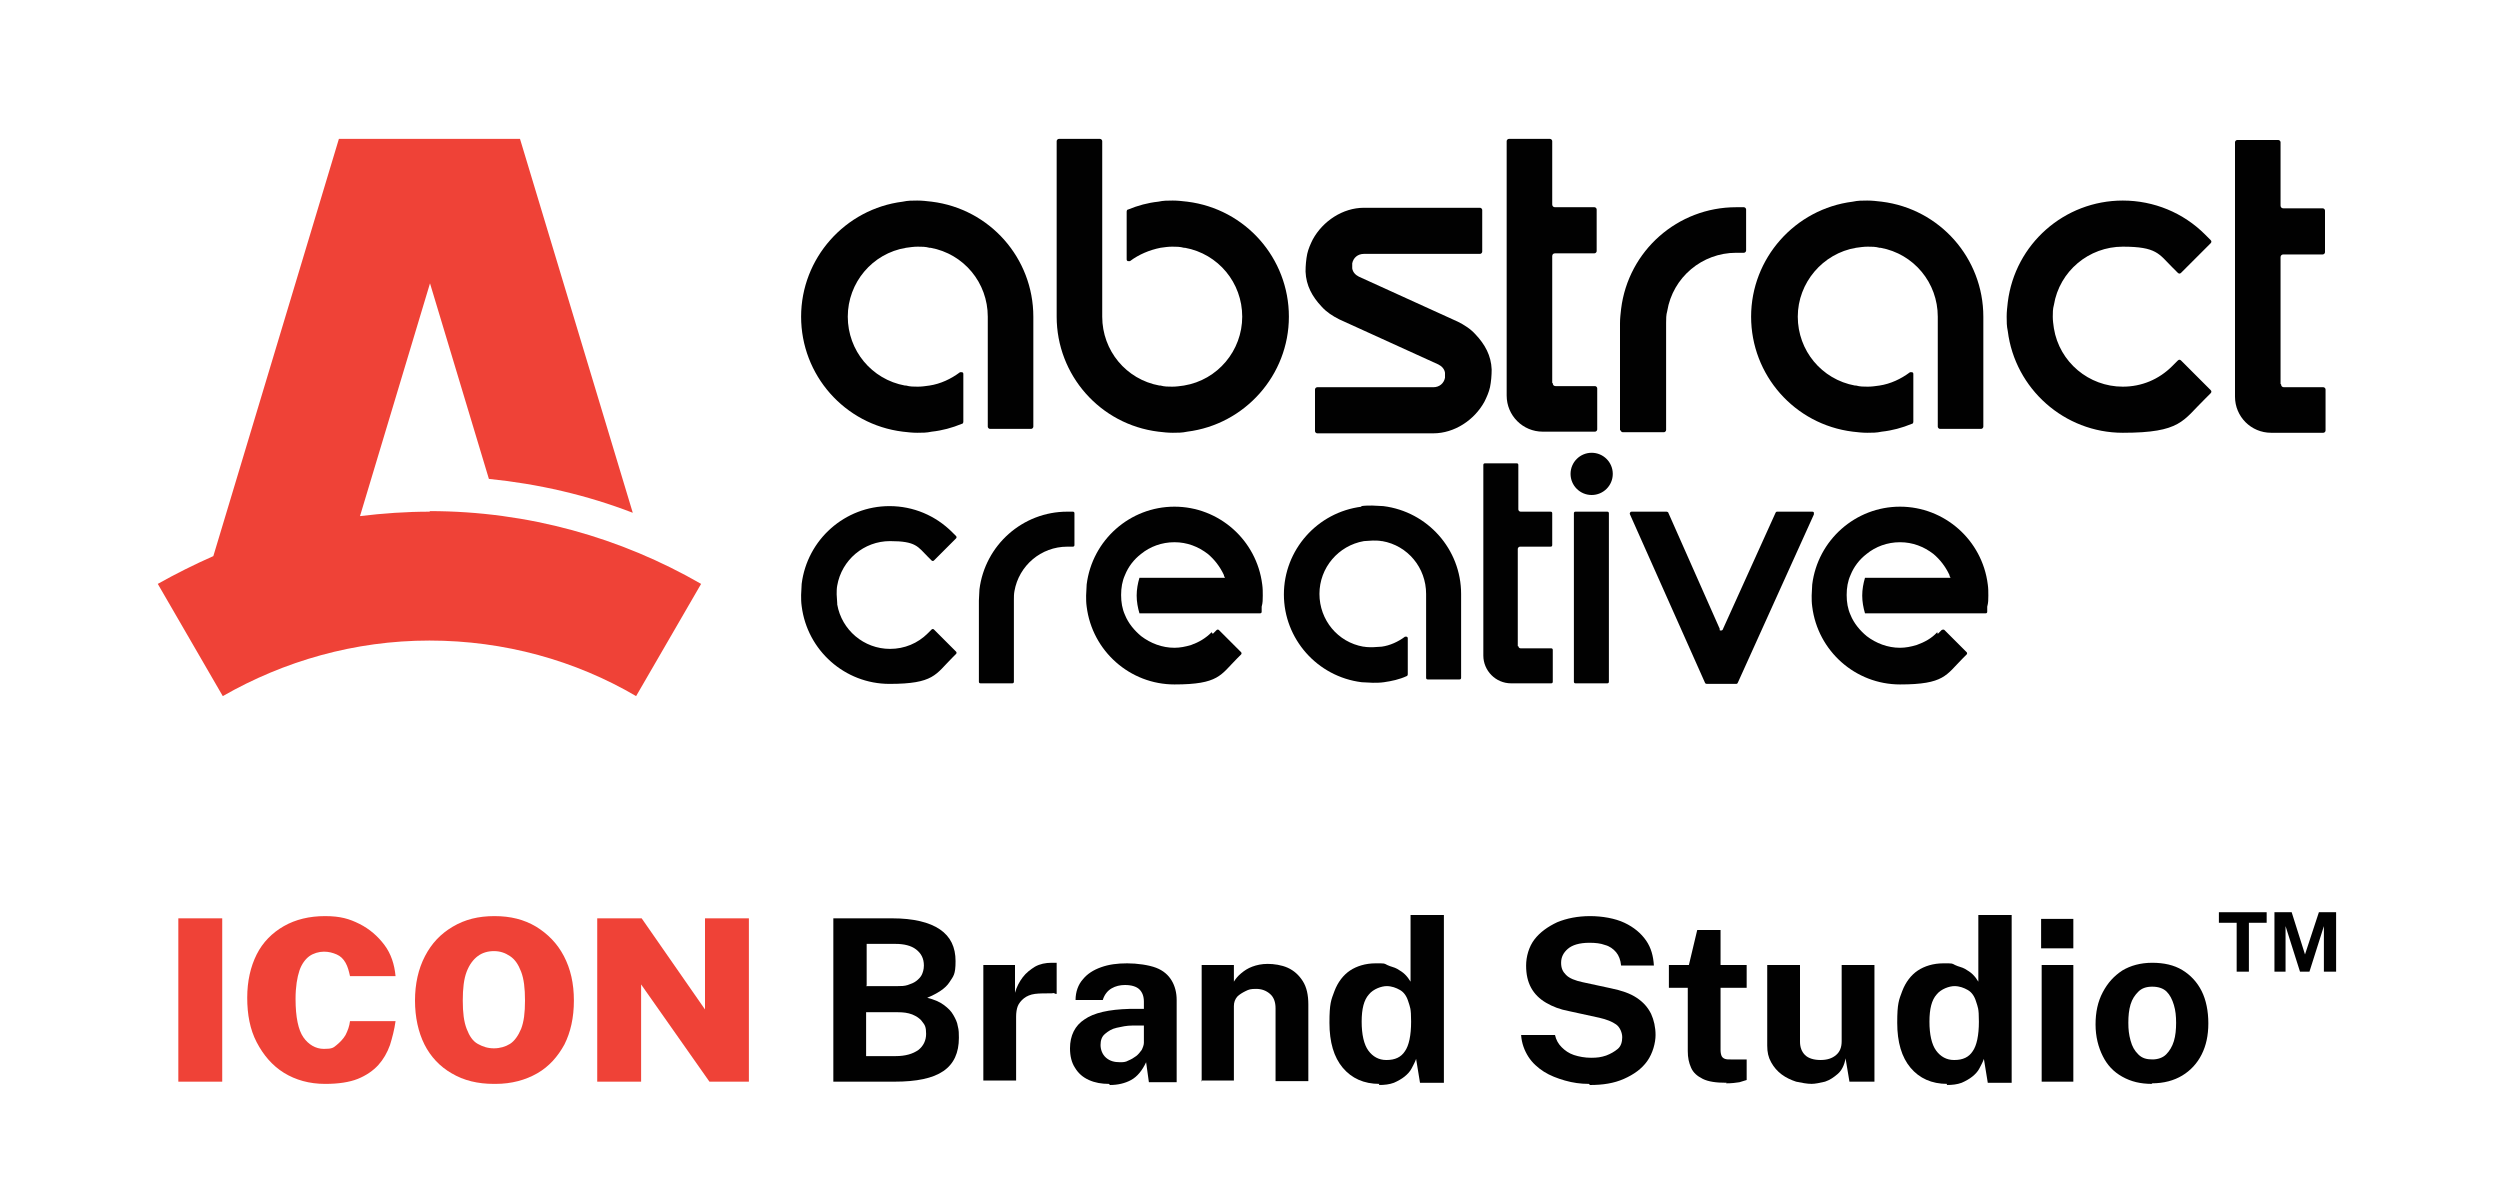
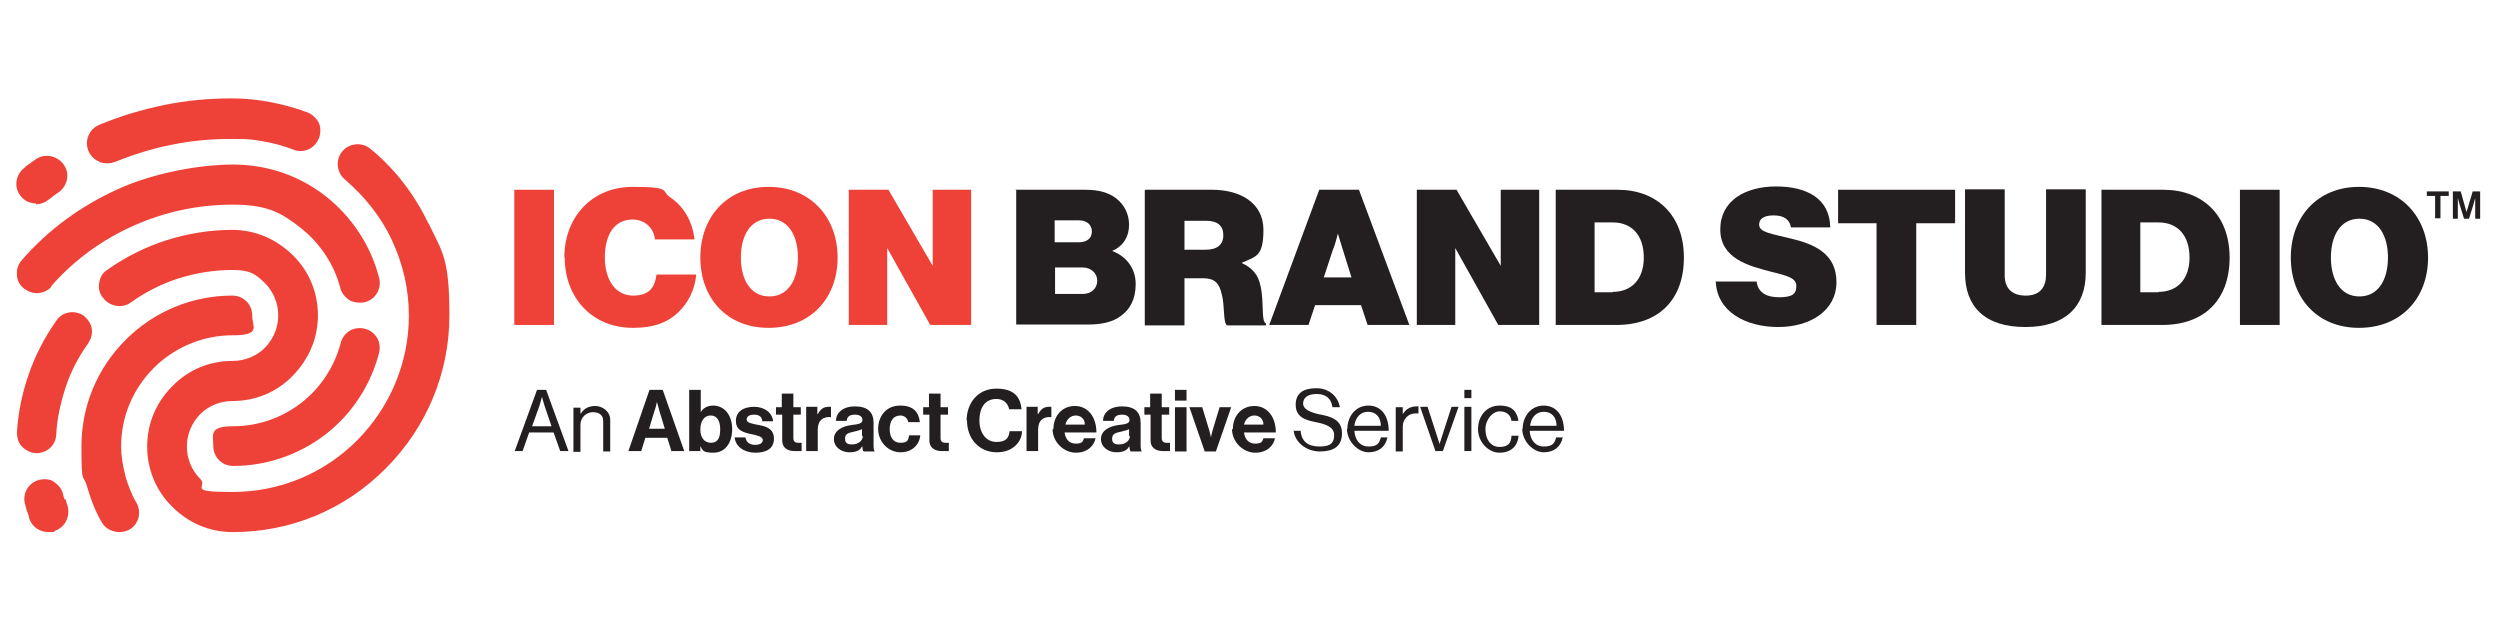
- <svg xmlns="http://www.w3.org/2000/svg" id="Layer_1" version="1.1" viewBox="0 0 450 215">
+ <svg xmlns="http://www.w3.org/2000/svg" id="Layer_1" version="1.1" viewBox="0 0 604.7 150.8">
  <defs>
    <style>
-       .st0, .st1 {
-         fill: #010101;
+       .st0 {
+         fill: #231f20;
      }

-       .st2, .st1 {
-         fill-rule: evenodd;
-       }
- 
-       .st2, .st3 {
-         fill: #ef4237;
+       .st1 {
+         fill: #ee4137;
      }
    </style>
  </defs>
-   <path class="st1" d="M273.2,116.3v-17.5c0-.2.2-.4.4-.4h5.5c.2,0,.3-.1.3-.3v-5.7c0-.2-.1-.3-.3-.3h-5.4c-.2,0-.4-.2-.4-.4v-8c0-.2-.1-.3-.3-.3h-5.7c-.2,0-.3.1-.3.3v34.3c0,2.7,2.2,5,5,5h7.2c.2,0,.3-.1.3-.3v-5.7c0-.2-.1-.3-.3-.3h-5.5c-.2,0-.4-.2-.4-.4h0Z" />
-   <path class="st1" d="M150.7,108.6c0-.5-.1-1.1-.1-1.6s0-1.1.1-1.6c.8-4.6,4.8-8,9.5-8s5,1,6.8,2.8l.7.7c.1.1.3.1.4,0l4-4c.1-.1.1-.3,0-.4l-.7-.7c-3-3-7-4.7-11.3-4.7-8,0-14.8,6-15.8,14,0,.7-.1,1.3-.1,2s0,1.3.1,2c1,8,7.8,14,15.8,14s8.3-1.7,11.3-4.7l.7-.7c.1-.1.1-.3,0-.4l-4-4c-.1-.1-.3-.1-.4,0l-.7.7c-1.8,1.8-4.2,2.8-6.8,2.8-4.7,0-8.7-3.4-9.5-8h0Z" />
-   <path class="st1" d="M309.6,113.3l-9.3-21c0-.1-.2-.2-.3-.2h-6.3c-.1,0-.2,0-.3.2s0,.2,0,.3l13.5,30.3c0,.1.2.2.3.2h5.3c.1,0,.2,0,.3-.2l13.7-30.3c0-.1,0-.2,0-.3s-.1-.2-.3-.2h-6.3c-.1,0-.2,0-.3.2l-9.5,21c0,.1-.2.2-.3.2s-.3,0-.3-.2h0Z" />
-   <path class="st1" d="M176.2,122.7c0,.2.1.3.3.3h5.7c.2,0,.3-.1.3-.3v-14.7c0-.5,0-1.1.1-1.6.8-4.6,4.8-8,9.5-8h1c.2,0,.3-.1.3-.3v-5.7c0-.2-.1-.3-.3-.3h-1c-8,0-14.8,6-15.8,14,0,.7-.1,1.3-.1,2v14.7h0Z" />
-   <path class="st1" d="M283.6,92.1c-.2,0-.3.1-.3.3v30.3c0,.2.1.3.3.3h5.7c.2,0,.3-.1.3-.3v-30.3c0-.2-.1-.3-.3-.3h-5.7ZM286.5,81.5c-2.1,0-3.8,1.7-3.8,3.8s1.7,3.8,3.8,3.8,3.8-1.7,3.8-3.8-1.7-3.8-3.8-3.8h0Z" />
-   <path class="st1" d="M245.1,91.2c-8,1-14,7.8-14,15.8s6,14.8,14,15.8c.7,0,1.3.1,2,.1s1.3,0,2-.1c1.4-.2,2.8-.5,4.1-1.1.1,0,.2-.2.2-.3v-6.5c0-.1,0-.2-.2-.3-.1,0-.2,0-.3,0-1.2.9-2.7,1.6-4.2,1.8-.5,0-1.1.1-1.6.1s-1.1,0-1.6-.1h-.1c-4.6-.8-7.9-4.8-7.9-9.5s3.4-8.7,8-9.5c.5,0,1.1-.1,1.6-.1s1.1,0,1.6.1h.1c4.6.8,7.9,4.8,7.9,9.5v15.1c0,.2.1.3.3.3h5.7c.2,0,.3-.1.3-.3v-15.1c0-8-6-14.8-14-15.8-.7,0-1.3-.1-2-.1s-1.3,0-2,.1h0Z" />
-   <path class="st1" d="M348.7,113.8c-1,1.1-2.3,1.8-3.7,2.3,0,0,0,0,0,0-1,.3-2,.5-3,.5-2.2,0-4.3-.8-6-2.1-1.2-1-2.3-2.3-2.9-3.8,0,0,0,0,0,0-.5-1.1-.7-2.3-.7-3.6s.2-2.5.7-3.6c0,0,0,0,0,0,.6-1.5,1.6-2.8,2.9-3.8h0c1.6-1.3,3.7-2.1,6-2.1s4.3.8,6,2.1c1.2,1,2.2,2.3,2.9,3.8,0,0,0,0,0,0,0,.2.1.3.2.5h-15.4c-.3,1-.5,2.1-.5,3.2s.2,2.2.5,3.2h21.7c.2,0,.3-.1.3-.3v-.9c.2-.7.2-1.3.2-2s0-1.3-.1-2c-1-8-7.8-14-15.8-14s-14.8,6-15.8,14c0,.7-.1,1.3-.1,2s0,1.3.1,2c1,8,7.8,14,15.8,14s8.3-1.7,11.3-4.7l.7-.7c.1-.1.1-.3,0-.4l-4-4c-.1-.1-.3-.1-.5,0l-.7.7h0Z" />
-   <path class="st1" d="M218.1,113.8c-1.1,1.1-2.3,1.8-3.7,2.3,0,0,0,0,0,0-1,.3-2,.5-3,.5-2.2,0-4.3-.8-6-2.1-1.2-1-2.3-2.3-2.9-3.8,0,0,0,0,0,0-.5-1.1-.7-2.3-.7-3.6s.2-2.5.7-3.6c0,0,0,0,0,0,.6-1.5,1.6-2.8,2.9-3.8h0c1.6-1.3,3.7-2.1,6-2.1s4.3.8,6,2.1c1.2,1,2.2,2.3,2.9,3.8,0,0,0,0,0,0,0,.2.1.3.2.5h-15.4c-.3,1-.5,2.1-.5,3.2s.2,2.2.5,3.2h21.7c.2,0,.3-.1.3-.3v-.9c.2-.7.2-1.3.2-2s0-1.3-.1-2c-1-8-7.8-14-15.8-14s-14.8,6-15.8,14c0,.7-.1,1.3-.1,2s0,1.3.1,2c1,8,7.8,14,15.8,14s8.3-1.7,11.3-4.7l.7-.7c.1-.1.1-.3,0-.4l-4-4c-.1-.1-.3-.1-.4,0l-.7.7h0Z" />
-   <path class="st1" d="M279.4,68.9v-22.8c0-.3.2-.5.5-.5h7.1c.2,0,.4-.2.4-.4v-7.5c0-.2-.2-.4-.4-.4h-7.1c-.3,0-.5-.2-.5-.5v-11.4c0-.2-.2-.4-.4-.4h-7.4c-.2,0-.4.2-.4.4v45.8c0,3.6,2.9,6.5,6.5,6.5h9.4c.2,0,.4-.2.4-.4v-7.4c0-.2-.2-.4-.4-.4h-7.1c-.3,0-.5-.2-.5-.5h0Z" />
-   <path class="st1" d="M410.5,69.1v-22.8c0-.3.2-.5.5-.5h7.1c.2,0,.4-.2.4-.4v-7.5c0-.2-.2-.4-.4-.4h-7.1c-.3,0-.5-.2-.5-.5v-11.4c0-.2-.2-.4-.4-.4h-7.4c-.2,0-.4.2-.4.4v45.8c0,3.6,2.9,6.5,6.5,6.5h9.4c.2,0,.4-.2.4-.4v-7.4c0-.2-.2-.4-.4-.4h-7.1c-.3,0-.5-.2-.5-.5h0Z" />
-   <path class="st1" d="M369.7,59.1c-.1-.7-.2-1.4-.2-2.1s0-1.4.2-2.1c1-6.1,6.3-10.5,12.4-10.5s6.5,1.3,8.9,3.7l1,1c.2.2.4.2.6,0l5.3-5.3c.2-.2.2-.4,0-.6l-1-1c-3.9-3.9-9.2-6.1-14.8-6.1-10.5,0-19.4,7.8-20.7,18.3-.1.9-.2,1.7-.2,2.6s0,1.7.2,2.6c1.3,10.4,10.2,18.3,20.7,18.3s10.8-2.2,14.8-6.1l1-1c.2-.2.2-.4,0-.6l-5.3-5.3c-.2-.2-.4-.2-.6,0l-1,1c-2.4,2.4-5.5,3.7-8.9,3.7-6.1,0-11.4-4.4-12.4-10.5h0Z" />
-   <path class="st1" d="M243.4,48.3c0-.3,0-.6,0-.9.2-1,1-1.7,2.1-1.7h20.9c.2,0,.4-.2.4-.4v-7.5c0-.2-.2-.4-.4-.4h-20.9c-3.8,0-7.4,2.4-9.2,5.7-.4.8-.8,1.7-1,2.6-.2,1-.3,2.1-.3,3.2.1,2.5,1.2,4.5,2.9,6.3.9,1,2,1.7,3.2,2.3l17.8,8.1c.6.3,1.1.8,1.2,1.5,0,.3,0,.6,0,.9-.2,1-1,1.7-2.1,1.7h-20.9c-.2,0-.4.2-.4.4v7.5c0,.2.2.4.4.4h20.9c3.8,0,7.4-2.4,9.2-5.7.4-.8.8-1.7,1-2.6.2-1,.3-2.1.3-3.2-.1-2.5-1.2-4.5-2.9-6.3-.9-1-2-1.7-3.2-2.3l-17.8-8.1c-.6-.3-1.1-.8-1.2-1.5h0Z" />
-   <path class="st1" d="M291.7,77.4c0,.2.2.4.4.4h7.4c.2,0,.4-.2.4-.4v-19.3c0-.7,0-1.4.2-2.1,1-6.1,6.3-10.5,12.4-10.5h1.4c.2,0,.4-.2.4-.4v-7.4c0-.2-.2-.4-.4-.4h-1.4c-10.5,0-19.4,7.8-20.7,18.3-.1.9-.2,1.7-.2,2.6v19.3h0Z" />
-   <path class="st1" d="M208.5,36.3c-1.9.2-3.7.7-5.4,1.4-.2,0-.3.2-.3.4v8.5c0,.2,0,.3.2.4.1,0,.3,0,.4,0,1.6-1.2,3.5-2,5.5-2.4.7-.1,1.4-.2,2.1-.2s1.4,0,2.1.2h.2c6,1.1,10.3,6.3,10.3,12.4s-4.4,11.4-10.5,12.4c-.7.1-1.4.2-2.1.2s-1.4,0-2.1-.2h-.2c-6-1.1-10.3-6.3-10.3-12.4v-31.6c0-.2-.2-.4-.4-.4h-7.4c-.2,0-.4.2-.4.4v31.6c0,10.5,7.8,19.4,18.3,20.7.9.1,1.7.2,2.6.2s1.7,0,2.6-.2c10.4-1.3,18.3-10.2,18.3-20.7s-7.8-19.4-18.3-20.7c-.9-.1-1.7-.2-2.6-.2s-1.7,0-2.6.2h0Z" />
-   <path class="st1" d="M162.5,36.3c-10.4,1.3-18.3,10.2-18.3,20.7s7.8,19.4,18.3,20.7c.9.1,1.7.2,2.6.2s1.7,0,2.6-.2c1.9-.2,3.7-.7,5.4-1.4.2,0,.3-.2.3-.4v-8.5c0-.2,0-.3-.2-.4-.1,0-.3,0-.4,0-1.6,1.2-3.5,2.1-5.5,2.4-.7.1-1.4.2-2.1.2s-1.4,0-2.1-.2h-.2c-6-1.1-10.3-6.3-10.3-12.4s4.4-11.4,10.5-12.4c.7-.1,1.4-.2,2.1-.2s1.4,0,2.1.2h.2c6,1.1,10.3,6.3,10.3,12.4v19.8c0,.2.2.4.4.4h7.4c.2,0,.4-.2.4-.4v-19.8c0-10.5-7.8-19.4-18.3-20.7-.9-.1-1.7-.2-2.6-.2s-1.7,0-2.6.2h0Z" />
-   <path class="st1" d="M333.5,36.3c-10.4,1.3-18.3,10.2-18.3,20.7s7.8,19.4,18.3,20.7c.9.1,1.7.2,2.6.2s1.7,0,2.6-.2c1.9-.2,3.7-.7,5.4-1.4.2,0,.3-.2.3-.4v-8.5c0-.2,0-.3-.2-.4-.1,0-.3,0-.4,0-1.6,1.2-3.5,2.1-5.5,2.4-.7.1-1.4.2-2.1.2s-1.4,0-2.1-.2h-.2c-6-1.1-10.3-6.3-10.3-12.4s4.5-11.4,10.5-12.4c.7-.1,1.4-.2,2.1-.2s1.4,0,2.1.2h.2c6,1.1,10.3,6.3,10.3,12.4v19.8c0,.2.2.4.4.4h7.4c.2,0,.4-.2.4-.4v-19.8c0-10.5-7.8-19.4-18.3-20.7-.9-.1-1.7-.2-2.6-.2s-1.7,0-2.6.2h0Z" />
-   <path class="st2" d="M77.4,92.1c-4.3,0-8.5.3-12.6.8l12.6-41.9,10.6,35.2c8.9.9,17.6,2.9,25.9,6.1l-20.3-67.3h-32.6l-22.6,75.1c-3.4,1.5-6.8,3.2-10,5l11.7,20.2c11-6.3,23.7-10,37.2-10s26.3,3.6,37.2,10l11.7-20.2c-14.4-8.3-31.1-13.1-48.9-13.1h0Z" />
-   <path class="st3" d="M32.1,194.7v-29.4h7.9v29.4h-7.9Z" />
-   <path class="st3" d="M58.5,195.1c-2.8,0-5.3-.7-7.4-2-2.1-1.3-3.7-3.2-4.9-5.5s-1.7-5-1.7-8,.6-5.6,1.7-7.8c1.1-2.2,2.8-3.9,4.9-5.1,2.1-1.2,4.6-1.8,7.4-1.8s4.4.5,6.2,1.4c1.8.9,3.3,2.2,4.5,3.8s1.8,3.5,2,5.6h-8.2c-.2-.9-.4-1.7-.8-2.4-.4-.7-.9-1.2-1.6-1.5s-1.4-.5-2.3-.5-1.9.3-2.6.8-1.4,1.4-1.8,2.6-.7,2.9-.7,5.1c0,3.3.5,5.6,1.4,6.9s2.2,2.1,3.7,2.1,1.7-.2,2.3-.7,1.2-1.1,1.6-1.8c.4-.8.7-1.6.8-2.5h8.2c-.2,1.5-.6,3-1,4.3-.5,1.4-1.2,2.6-2.1,3.6s-2.2,1.9-3.7,2.5-3.5.9-5.8.9h0Z" />
-   <path class="st3" d="M88.9,195.1c-2.9,0-5.4-.6-7.6-1.9-2.1-1.2-3.8-3-4.9-5.2s-1.7-4.9-1.7-7.9.6-5.7,1.8-8,2.8-4,5-5.3,4.6-1.9,7.5-1.9,5.3.6,7.5,1.9c2.1,1.3,3.8,3,5,5.3s1.8,4.9,1.8,8-.6,5.7-1.7,7.9c-1.2,2.2-2.8,4-4.9,5.2s-4.6,1.9-7.5,1.9h0ZM88.9,188.7c1.1,0,2.1-.3,2.9-.8s1.5-1.5,2-2.7c.5-1.3.7-2.9.7-5.1s-.2-3.9-.7-5.2-1.1-2.2-2-2.8-1.8-.9-2.9-.9-2.1.3-2.9.9-1.5,1.5-2,2.8c-.5,1.3-.7,3-.7,5.2s.2,3.8.7,5.1,1.1,2.2,2,2.7,1.8.8,2.9.8Z" />
-   <path class="st3" d="M107.5,194.7v-29.4h8l11.4,16.4v-16.4h7.9v29.4h-7.1l-12.3-17.5v17.5h-7.9Z" />
-   <path class="st0" d="M150,194.7v-29.4h10.6c3.8,0,6.7.7,8.6,2s2.8,3.2,2.8,5.7-.4,2.7-1.1,3.8-2.1,2-4,2.8c1.2.3,2.2.7,3,1.3s1.3,1.1,1.7,1.8.7,1.3.8,2c.2.7.2,1.4.2,2.1,0,2.7-.9,4.7-2.8,6s-4.8,1.9-8.8,1.9h-11.1,0ZM155.9,177.5h5.7c.6,0,1.2,0,1.8-.2s1.1-.4,1.5-.7c.4-.3.8-.7,1-1.1s.4-1,.4-1.7c0-1.3-.5-2.2-1.4-2.9s-2.2-1-3.7-1h-5.2v7.5h0ZM155.9,190.1h5.3c1.8,0,3.1-.4,4.1-1.1.9-.7,1.4-1.7,1.4-2.9s-.2-1.6-.7-2.2c-.4-.6-1.1-1-1.8-1.3-.8-.3-1.6-.4-2.6-.4h-5.7v7.9h0Z" />
-   <path class="st0" d="M177,194.7v-21h5.7v5c.3-1.1.8-2,1.4-2.8.6-.8,1.4-1.4,2.2-1.9.9-.5,1.9-.7,3-.7s.4,0,.5,0c.2,0,.3,0,.4,0v5.6c-.1,0-.3,0-.4-.1s-.3,0-.5,0c-1.2,0-2.2,0-3,.1s-1.5.4-2,.8c-.5.4-.9.9-1.1,1.4s-.3,1.2-.3,1.9v11.5h-5.9Z" />
-   <path class="st0" d="M199.6,195.1c-1.3,0-2.5-.2-3.6-.7s-1.9-1.2-2.5-2.2c-.6-.9-.9-2.1-.9-3.5,0-2.3.9-4.1,2.6-5.2,1.7-1.2,4.4-1.8,8.1-1.9h2.6v-1.3c0-1-.3-1.7-.8-2.2s-1.4-.8-2.6-.8c-.9,0-1.7.2-2.4.6s-1.3,1.1-1.6,2.1h-4.9c0-1.5.5-2.8,1.3-3.7.8-1,1.9-1.7,3.3-2.2s2.9-.7,4.7-.7,3.9.3,5.2.8,2.2,1.3,2.8,2.3.9,2.2.9,3.5v14.8h-5l-.5-3.6c-.7,1.5-1.6,2.6-2.7,3.2s-2.4.9-3.8.9h0ZM201.6,191.2c.5,0,1,0,1.5-.3.5-.2,1-.5,1.4-.8s.7-.7,1-1.1c.2-.4.4-.9.4-1.3v-3.1h-2.1c-1,0-1.9.2-2.8.4-.9.2-1.5.6-2.1,1.1s-.8,1.2-.8,2,.3,1.7,1,2.3,1.5.8,2.5.8h0Z" />
-   <path class="st0" d="M216.3,194.7v-21h5.8v3c.3-.5.7-1,1.3-1.5s1.2-.9,2-1.2,1.7-.5,2.8-.5,2.5.2,3.6.7,2,1.3,2.7,2.4c.7,1.1,1,2.5,1,4.2v13.8h-5.9v-13.1c0-1.1-.3-2-1-2.6s-1.5-.9-2.5-.9-1.3.1-1.9.4-1.1.6-1.5,1c-.4.5-.6,1-.6,1.7v13.4h-5.9Z" />
-   <path class="st0" d="M248.3,195.1c-2.8,0-5-1-6.6-2.9s-2.4-4.6-2.4-8.1.3-4.1.9-5.7c.6-1.6,1.6-2.9,2.8-3.7s2.8-1.3,4.6-1.3,1.5,0,2.1.3,1.3.4,1.8.7,1,.6,1.4,1,.7.8,1,1.3v-12h6v30.2h-4.3l-.7-4.3c-.2.6-.5,1.1-.8,1.7s-.8,1.1-1.3,1.5-1.2.8-1.9,1.1c-.8.3-1.7.4-2.7.4h0ZM249.6,190.8c1.5,0,2.6-.5,3.3-1.6.7-1,1.1-2.8,1.1-5.3s-.2-2.6-.5-3.6-.8-1.7-1.5-2.1-1.5-.7-2.4-.7-2.4.5-3.2,1.5c-.9,1-1.3,2.6-1.3,4.9s.4,4.1,1.2,5.2c.8,1.1,1.9,1.7,3.2,1.7h0Z" />
-   <path class="st0" d="M286,195.1c-1.5,0-2.9-.2-4.3-.6-1.4-.4-2.7-.9-3.8-1.6-1.1-.7-2.1-1.6-2.8-2.7-.7-1.1-1.2-2.4-1.3-3.9h6.1c.2.9.6,1.6,1.2,2.2s1.3,1.1,2.2,1.4,2,.5,3.1.5,1.8-.1,2.7-.4c.8-.3,1.5-.7,2.1-1.2s.8-1.3.8-2.1-.4-1.8-1.1-2.3-1.7-.9-3-1.2l-5.5-1.2c-1.6-.3-2.9-.8-4.1-1.5-1.2-.7-2.1-1.6-2.7-2.7-.6-1.1-.9-2.4-.9-4s.5-3.4,1.5-4.7,2.4-2.3,4.1-3.1c1.7-.7,3.7-1.1,5.9-1.1s4.5.4,6.2,1.2c1.7.8,3,1.9,3.9,3.2.9,1.3,1.3,2.8,1.4,4.5h-5.9c-.1-1-.4-1.8-.9-2.4-.5-.6-1.2-1.1-2-1.3-.8-.3-1.7-.4-2.8-.4-1.8,0-3.1.4-3.9,1.1s-1.2,1.5-1.2,2.5.3,1.6.9,2.2,1.6,1,3,1.3l5.1,1.1c1.9.4,3.4.9,4.6,1.7,1.2.8,2,1.7,2.6,2.9.5,1.1.8,2.4.8,3.8s-.5,3.3-1.5,4.7-2.4,2.4-4.2,3.2-3.8,1.1-6.1,1.1h0Z" />
-   <path class="st0" d="M310.8,194.9c-1.9,0-3.3-.2-4.3-.7-1-.5-1.7-1.1-2.1-2-.4-.9-.6-1.8-.6-3v-11.4h-3.4v-4.1h3.6l1.5-6.3h4.2v6.3h4.7v4.1h-4.7v11.2c0,.5.1.9.2,1.1.1.2.3.4.6.5s.6.1,1.1.1h2.8v3.7c-.3.1-.7.2-1.3.4-.6.1-1.4.2-2.4.2h0Z" />
-   <path class="st0" d="M326.2,195.1c-1,0-1.9-.2-2.9-.4-.9-.3-1.8-.7-2.6-1.3-.8-.6-1.4-1.3-1.9-2.2s-.7-1.8-.7-3v-14.5h5.9v13.8c0,1,.3,1.8.9,2.4.6.6,1.6.9,2.8.9s2.1-.3,2.8-.9,1-1.4,1-2.5v-13.7h5.9v21h-4.5l-.7-4.2c-.2,1.2-.7,2.2-1.4,2.8s-1.4,1.1-2.3,1.4c-.9.2-1.7.4-2.5.4h0Z" />
-   <path class="st0" d="M350.5,195.1c-2.8,0-5-1-6.6-2.9s-2.4-4.6-2.4-8.1.3-4.1.9-5.7c.6-1.6,1.6-2.9,2.8-3.7s2.8-1.3,4.6-1.3,1.5,0,2.1.3,1.3.4,1.8.7,1,.6,1.4,1,.7.8,1,1.3v-12h6v30.2h-4.3l-.7-4.3c-.2.6-.5,1.1-.8,1.7s-.8,1.1-1.3,1.5-1.2.8-1.9,1.1c-.8.3-1.7.4-2.7.4h0ZM351.8,190.8c1.5,0,2.6-.5,3.3-1.6.7-1,1.1-2.8,1.1-5.3s-.2-2.6-.5-3.6-.8-1.7-1.5-2.1-1.5-.7-2.4-.7-2.4.5-3.2,1.5c-.9,1-1.3,2.6-1.3,4.9s.4,4.1,1.2,5.2c.8,1.1,1.9,1.7,3.2,1.7h0Z" />
-   <path class="st0" d="M367.4,170.7v-5.3h5.8v5.3h-5.8ZM367.5,194.7v-21h5.7v21h-5.7Z" />
-   <path class="st0" d="M387.4,195.1c-2.1,0-3.8-.4-5.4-1.3s-2.7-2.1-3.5-3.7c-.8-1.6-1.3-3.5-1.3-5.7s.4-4.1,1.3-5.8,2-2.9,3.5-3.9c1.5-.9,3.3-1.4,5.4-1.4s3.9.4,5.4,1.3c1.5.9,2.7,2.2,3.5,3.8s1.2,3.6,1.2,5.8-.4,4-1.2,5.6c-.8,1.6-2,2.9-3.5,3.8s-3.3,1.4-5.5,1.4h0ZM387.4,190.7c1,0,1.9-.3,2.5-.9.6-.6,1.1-1.4,1.4-2.4.3-1,.4-2.1.4-3.3s-.1-2.2-.4-3.2c-.3-1-.7-1.8-1.3-2.4-.6-.6-1.5-.9-2.6-.9s-1.9.3-2.5.9c-.6.6-1.1,1.3-1.4,2.3-.3,1-.4,2.1-.4,3.3s.1,2.1.4,3.2.7,1.8,1.4,2.5,1.5.9,2.6.9h0Z" />
-   <path class="st0" d="M402.6,174.9v-8.8h-3.2v-1.9h8.6v1.9h-3.2v8.8h-2.2,0Z" />
-   <path class="st0" d="M409.4,174.9v-10.7h3.1l2.4,7.6,2.5-7.6h3.1v10.7h-2.2v-8.2l-2.6,8.2h-1.7l-2.6-8.2v8.2h-2.2,0Z" />
+   <g>
+     <path class="st0" d="M130,94.3h2.1l5.4,14.8h-2l-1.6-4.5h-5.9l-1.6,4.5h-1.9l5.4-14.8h0ZM128.6,103.1h4.8l-1.7-5c-.3-.9-.6-2.1-.6-2.1h0s-.4,1.3-.6,2.1l-1.8,5h0Z" />
+     <path class="st0" d="M140.6,99.9h0c.7-1.1,1.8-1.7,3.4-1.7s3.6,1.2,3.6,3.4v7.6h-1.7v-7.4c0-1.4-1-2.1-2.5-2.1s-3,1.2-3,3v6.6h-1.7v-10.7h1.7v1.4h.1Z" />
+     <path class="st0" d="M157.2,94.3h3.1l5.2,14.8h-3.1l-1-3.2h-5.3l-1,3.2h-3.1l5.1-14.8h0ZM156.8,103.7h4l-1.3-4.3c-.2-.7-.6-2.2-.6-2.2h0s-.3,1.5-.6,2.2l-1.3,4.3h-.1Z" />
+     <path class="st0" d="M169.4,107.8h0v1.3h-2.7v-14.8h2.8v5.4h0c.5-.9,1.5-1.6,3-1.6,2.7,0,4.6,2.3,4.6,5.7s-1.8,5.7-4.5,5.7-2.6-.6-3.2-1.6h0ZM174.2,103.8c0-1.9-.7-3.3-2.3-3.3s-2.5,1.4-2.5,3.4,1,3.2,2.6,3.2,2.2-1.2,2.2-3.2h0Z" />
+     <path class="st0" d="M177.7,105.8h2.6c.2,1.2,1.1,1.8,2.3,1.8s1.9-.4,1.9-1.2-1.4-1.1-2.8-1.4c-1.9-.4-3.7-.9-3.7-3.2s1.9-3.4,4.4-3.4,4.4,1.4,4.6,3.5h-2.6c-.1-1.2-.9-1.6-2-1.6s-1.8.4-1.8,1.2,1.4,1,2.9,1.3c1.8.3,3.7.9,3.7,3.3s-1.8,3.4-4.5,3.4-4.8-1.5-5-3.7h0Z" />
+     <path class="st0" d="M187.6,98.5h1.5v-3.3h2.8v3.3h1.8v1.8h-1.8v5.7c0,.7.4,1.1,1.1,1.1h.9v2h-1.8c-1.2,0-2.9-.5-2.9-2.6v-6.2h-1.5v-1.8h0Z" />
+     <path class="st0" d="M197.8,100.2h0c.6-1.2,1.4-1.8,2.6-1.8s.5,0,.6,0v2.5h0c-1.8-.2-3.2.7-3.2,3v5.2h-2.8v-10.7h2.7v1.7h.1Z" />
+     <path class="st0" d="M208.5,108h0c-.5.9-1.3,1.4-3.1,1.4s-3.7-1.2-3.7-3.2,1.9-3.1,4.3-3.4c1.8-.2,2.6-.4,2.6-1.2s-.6-1.3-1.8-1.3-1.9.4-2,1.5h-2.6c0-1.8,1.5-3.5,4.6-3.5s4.5,1.4,4.5,4v5.4c0,.9.1,1.3.3,1.5h-2.7c-.2-.2-.3-.7-.3-1.2h0ZM208.5,105.4v-1.6c-.5.3-1.3.4-1.9.6-1.5.3-2.2.6-2.2,1.7s.6,1.4,1.7,1.4c1.6,0,2.6-1,2.6-2h-.1Z" />
+     <path class="st0" d="M212.4,103.8c0-3.2,2-5.7,5.3-5.7s4.5,1.6,4.8,4h-2.8c-.2-1-1-1.6-1.9-1.6-1.7,0-2.6,1.3-2.6,3.3s.9,3.3,2.6,3.3,1.9-.6,2.1-1.8h2.7c-.2,2.2-1.9,4.1-4.8,4.1s-5.4-2.5-5.4-5.7h0Z" />
+     <path class="st0" d="M223.2,98.5h1.5v-3.3h2.8v3.3h1.8v1.8h-1.8v5.7c0,.7.4,1.1,1.1,1.1h.9v2h-1.8c-1.2,0-2.9-.5-2.9-2.6v-6.2h-1.5v-1.8h0Z" />
+     <path class="st0" d="M233.8,101.8c0-4.4,2.8-7.8,7.2-7.8s5.8,2.1,6.1,5h-3c-.3-1.5-1.4-2.5-3.1-2.5-2.8,0-4.1,2.2-4.1,5.2s1.6,5.2,4.1,5.2,3-1.1,3.2-2.6h3c0,1.3-.6,2.6-1.6,3.5-1.1,1-2.5,1.6-4.5,1.6-4.2,0-7.2-3.2-7.2-7.7h-.1Z" />
+     <path class="st0" d="M251.1,100.2h0c.6-1.2,1.4-1.8,2.6-1.8s.5,0,.6,0v2.5h0c-1.8-.2-3.2.7-3.2,3v5.2h-2.8v-10.7h2.7v1.7h.1Z" />
+     <path class="st0" d="M254.8,103.8c0-3.2,2.1-5.6,5.2-5.6s5.2,2.6,5.2,6.4h-7.7c.2,1.6,1.1,2.7,2.7,2.7s1.7-.5,2-1.3h2.8c-.4,1.9-2,3.5-4.8,3.5s-5.6-2.5-5.6-5.7h.1ZM257.7,102.7h4.7c0-1.4-1-2.2-2.2-2.2s-2.2.9-2.5,2.2Z" />
+     <path class="st0" d="M273.1,108h0c-.5.9-1.3,1.4-3.1,1.4s-3.7-1.2-3.7-3.2,1.9-3.1,4.3-3.4c1.8-.2,2.6-.4,2.6-1.2s-.6-1.3-1.8-1.3-1.9.4-2,1.5h-2.6c0-1.8,1.5-3.5,4.6-3.5s4.5,1.4,4.5,4v5.4c0,.9.1,1.3.3,1.5h-2.7c-.2-.2-.3-.7-.3-1.2ZM273.1,105.4v-1.6c-.5.3-1.3.4-1.9.6-1.5.3-2.2.6-2.2,1.7s.6,1.4,1.7,1.4c1.6,0,2.6-1,2.6-2h-.1Z" />
+     <path class="st0" d="M276.7,98.5h1.5v-3.3h2.8v3.3h1.8v1.8h-1.8v5.7c0,.7.4,1.1,1.1,1.1h.9v2h-1.8c-1.2,0-2.9-.5-2.9-2.6v-6.2h-1.5v-1.8h0Z" />
+     <path class="st0" d="M284.2,94.3h2.8v2.6h-2.8v-2.6ZM284.2,98.5h2.8v10.7h-2.8v-10.7Z" />
+     <path class="st0" d="M287.9,98.5h2.9l1.7,5.6c.3,1.1.4,1.7.4,1.7h0s.1-.6.4-1.7l1.7-5.6h2.8l-3.7,10.7h-2.7l-3.7-10.7h.2Z" />
+     <path class="st0" d="M298.2,103.8c0-3.2,2.1-5.6,5.2-5.6s5.2,2.6,5.2,6.4h-7.7c.2,1.6,1.1,2.7,2.7,2.7s1.7-.5,2-1.3h2.8c-.4,1.9-2,3.5-4.8,3.5s-5.6-2.5-5.6-5.7h.1ZM300.9,102.7h4.7c0-1.4-1-2.2-2.2-2.2s-2.2.9-2.5,2.2Z" />
+     <path class="st0" d="M312.8,104.2h1.8c.2,2.6,1.8,3.8,4.6,3.8s3.5-1,3.5-2.8-1.8-2.6-4.5-3.1c-2.6-.5-4.8-1.3-4.8-4.2s2-4,5-4,5.2,1.9,5.7,4.6h-1.8c-.3-2.1-1.6-3.2-3.8-3.2s-3.3.9-3.3,2.3,1.7,2.1,3.8,2.6c2.9.5,5.6,1.3,5.6,4.6s-2.2,4.4-5.4,4.4-6.2-2.3-6.3-5.3v.2Z" />
+     <path class="st0" d="M325.9,103.8c0-3.1,2-5.7,5.1-5.7s4.9,2.5,4.9,6.1h-8.3c.1,2.1,1.3,3.8,3.4,3.8s2.6-.7,3-2.2h1.6c-.5,2.3-2.1,3.6-4.6,3.6s-5.2-2.6-5.2-5.7h.1ZM327.6,103h6.4c0-2.1-1.2-3.4-3.1-3.4s-3.1,1.5-3.3,3.4Z" />
+     <path class="st0" d="M339.3,100.2h0c.6-1.1,1.8-1.9,3.2-1.9s.4,0,.6.1v1.6h-.7c-1.7,0-3.1,1.3-3.1,3.2v6h-1.7v-10.7h1.7v1.8h0Z" />
+     <path class="st0" d="M343.5,98.4h1.8l2.2,6.8c.3,1,.7,2.2.7,2.2h0s.4-1.3.7-2.2l2.2-6.8h1.7l-3.8,10.7h-1.8l-3.7-10.7h-.1Z" />
+     <path class="st0" d="M354.2,94.3h1.7v2h-1.7v-2ZM354.2,98.4h1.7v10.7h-1.7v-10.7Z" />
+     <path class="st0" d="M357.5,103.8c0-3.1,2-5.7,5.2-5.7s4.2,1.5,4.6,3.7h-1.7c-.2-1.5-1.3-2.3-2.9-2.3s-3.4,1.9-3.4,4.3,1.2,4.3,3.4,4.3,2.8-1,2.9-2.7h1.7c-.2,2.6-1.9,4.1-4.6,4.1s-5.2-2.6-5.2-5.7Z" />
+     <path class="st0" d="M368.3,103.8c0-3.1,2-5.7,5.1-5.7s4.9,2.5,4.9,6.1h-8.3c.1,2.1,1.3,3.8,3.4,3.8s2.6-.7,3-2.2h1.6c-.5,2.3-2.1,3.6-4.6,3.6s-5.2-2.6-5.2-5.7h.1ZM370.1,103h6.4c0-2.1-1.2-3.4-3.1-3.4s-3.1,1.5-3.3,3.4Z" />
+   </g>
+   <g>
+     <path class="st1" d="M124.4,45.9h9.6v32.7h-9.6v-32.7Z" />
+     <path class="st1" d="M136.5,62.3c0-9.8,6.7-17.1,16.5-17.1s6.7,1,9.2,2.6c3.4,2.3,5.3,6,5.8,10.1h-9.6c-.2-2.6-2.3-4.8-5.4-4.8-4.5,0-6.7,3.8-6.7,9.2s2.6,9.2,6.8,9.2,5.3-2.2,5.7-5.1h9.6c-.3,3.6-1.9,6.8-4.3,9.1-2.8,2.7-6.3,3.8-11,3.8-9.9,0-16.5-7.3-16.5-17h0Z" />
+     <path class="st1" d="M169.4,62.3c0-9.8,6.4-17.1,16.5-17.1s16.7,7.3,16.7,17.1-6.5,17-16.7,17-16.5-7.3-16.5-17ZM193,62.3c0-5.3-2.3-9.4-6.9-9.4s-6.9,4.1-6.9,9.4,2.3,9.4,6.9,9.4,6.9-4.1,6.9-9.4Z" />
+     <path class="st1" d="M205.3,45.9h9.6l10.7,18.4h0v-18.4h9.3v32.7h-9.9l-10.4-18.6h0v18.6h-9.3v-32.7Z" />
+     <path class="st0" d="M245.6,45.9h17c3.2,0,5.6.7,7.4,2.1,1.9,1.5,3.1,3.7,3.1,6.4s-1.3,5.1-4.1,6.3h0c3.5,1.3,5.7,4.3,5.7,8s-1.4,6.2-3.7,7.8c-1.9,1.4-4.5,2-7.9,2h-17.3v-32.7h-.1ZM261,58.6c1.8,0,3.1-.9,3.1-2.6s-1.3-2.7-3.1-2.7h-5.9v5.3h6-.1ZM261.9,71.1c2,0,3.5-1.3,3.5-3.2s-1.6-3.2-3.5-3.2h-6.7v6.4h6.8-.1Z" />
+     <path class="st0" d="M277,45.9h16.2c6.7,0,12.4,3.1,12.4,9.7s-1.9,6.4-5.3,8h0c2.7,1.2,4.1,3,4.6,5.6.9,4,.1,8.6,1.3,9v.5h-9.4c-1-.6-.5-4.7-1.3-7.6-.6-2.6-1.7-3.8-4.5-3.8h-4.5v11.4h-9.6v-32.7h.1ZM286.5,60.4h5.1c2.8,0,4.3-1.2,4.3-3.5s-1.4-3.5-4.2-3.5h-5.2v7Z" />
+     <path class="st0" d="M319,45.9h9.7l12.2,32.7h-10.1l-1.6-4.8h-11.1l-1.6,4.8h-9.5s12.1-32.7,12.1-32.7ZM320.2,67.1h6.7l-2-6.4c-.5-1.6-1.3-4.2-1.3-4.2h0s-.6,2.6-1.3,4.2l-2.1,6.4h0Z" />
+     <path class="st0" d="M342.7,45.9h9.6l10.7,18.4h0v-18.4h9.3v32.7h-9.9l-10.4-18.6h0v18.6h-9.3v-32.7Z" />
+     <path class="st0" d="M376.2,45.9h15.1c9.4,0,16,6.1,16,16.4s-6.2,16.3-16.3,16.3h-14.7v-32.7h0ZM390.1,70.6c4.4,0,7.5-2.9,7.5-8.3s-2.9-8.5-7.5-8.5h-4.4v16.9h4.4Z" />
+     <path class="st0" d="M415.1,68.1h9.8c.3,2.6,2.3,3.8,5.4,3.8s4.2-.7,4.2-2.7-2.2-2.5-6.2-3.5c-5.4-1.4-12.2-3.2-12.2-10.2s6.1-10.4,13.5-10.4,13,2.9,13.1,9.9h-9.5c-.3-1.8-1.6-2.9-4.2-2.9s-3.5,1-3.5,2.2c0,1.9,2.8,2.2,7.7,3.4,5.4,1.3,11,3.5,11,10.5s-6.4,10.9-14.1,10.9-14.9-3.6-15.1-11.2h0Z" />
+     <path class="st0" d="M444.7,45.9h28.2v8.1h-9.4v24.6h-9.6v-24.6h-9.3v-8.1h.1Z" />
+     <path class="st0" d="M475.3,66v-20.2h9.6v20.8c0,3,1.6,4.9,5.1,4.9s4.9-2.1,4.9-5.1v-20.6h9.6v20.2c0,8-4.8,13.1-14.6,13.1s-14.6-4.9-14.6-13.1h0Z" />
+     <path class="st0" d="M508.2,45.9h15.1c9.4,0,16,6.1,16,16.4s-6.2,16.3-16.3,16.3h-14.7v-32.7h0ZM522.1,70.6c4.4,0,7.5-2.9,7.5-8.3s-2.9-8.5-7.5-8.5h-4.4v16.9h4.4Z" />
+     <path class="st0" d="M541.8,45.9h9.6v32.7h-9.6v-32.7Z" />
+     <path class="st0" d="M554.1,62.3c0-9.8,6.4-17.1,16.5-17.1s16.7,7.3,16.7,17.1-6.5,17-16.7,17-16.5-7.3-16.5-17ZM577.6,62.3c0-5.3-2.3-9.4-6.9-9.4s-6.9,4.1-6.9,9.4,2.3,9.4,6.9,9.4,6.9-4.1,6.9-9.4Z" />
+     <path class="st0" d="M586.9,46.3h5.4v1.1h-2v5.4h-1.3v-5.4h-2v-1.1h-.1ZM593.4,46.3h1.8l1.4,5h0l1.5-5h1.8v6.6h-1.2v-5h0s-.3,1.1-.5,1.8l-1,3.2h-1.2l-1-3.2c-.2-.7-.5-1.8-.5-1.8h0v5h-1.2v-6.6h0Z" />
+   </g>
+   <path class="st1" d="M12.4,69.2c5.4-6.2,12.4-11.3,19.9-14.6,7.6-3.4,15.7-5.1,24-5.1s11.7,1.9,16.4,5.6,8.1,8.8,9.6,14.5c.3,1.3,1.1,2.2,2.2,3,.7.4,1.6.6,2.5.6s.7,0,1.2-.1c2.6-.6,4.2-3.3,3.5-5.9-2-7.8-6.6-14.8-13-19.8-6.4-5-14.2-7.6-22.3-7.6s-19.2,2-28,6c-8.8,4-16.8,9.8-23.1,17.1-.9,1-1.3,2.2-1.2,3.5,0,1.3.6,2.5,1.6,3.3,2,1.7,5,1.6,6.8-.4h-.2ZM8.7,49.4c1,0,2-.3,2.9-1h0c.4-.3.9-.6,1.3-1,.3-.2.7-.5,1.3-.9,2.1-1.5,2.8-4.5,1.2-6.7-1.5-2.1-4.5-2.8-6.7-1.3-.4.3-.9.6-1.4,1-.4.3-1,.6-1.4,1.1-2.1,1.6-2.6,4.6-1,6.7,1,1.3,2.3,1.9,3.8,1.9h0ZM24.1,39.2c.6.2,1.2.3,1.8.3s1.3-.1,1.8-.3c4.5-1.8,9.2-3.3,13.9-4.2,4.8-1,9.6-1.4,14.5-1.4s5.1.2,7.6.6c2.5.4,4.9,1.1,7.3,2,2.5,1,5.2-.3,6.2-2.9.4-1.2.4-2.6-.1-3.6s-1.5-2-2.7-2.5c-2.9-1.1-5.9-1.9-9-2.5s-6.2-.9-9.3-.9c-5.6,0-11,.5-16.4,1.6-5.3,1.1-10.7,2.7-15.7,4.8-1.2.5-2.1,1.4-2.6,2.6-.5,1.2-.5,2.5,0,3.7.5,1.2,1.4,2.1,2.6,2.6h.1ZM88.2,79.5c-1.3-.3-2.6-.1-3.6.5s-1.9,1.7-2.2,3c-1.5,5.7-4.9,10.9-9.6,14.5s-10.4,5.6-16.4,5.6-4.8,2.1-4.8,4.8,2.1,4.8,4.8,4.8c8.1,0,15.9-2.7,22.3-7.6s11-12,13-19.8c.3-1.3.1-2.6-.5-3.6s-1.7-1.9-3-2.2h.1ZM8.8,109.6c2.6,0,4.7-1.9,4.8-4.5.2-4,1.1-7.8,2.3-11.5s3.1-7.3,5.4-10.5c.7-1.1,1.1-2.3.9-3.6s-1-2.3-1.9-3.1c-2.1-1.5-5.2-1.1-6.7,1.2-2.8,4-5,8.2-6.6,12.8-1.6,4.5-2.6,9.3-2.9,14.1,0,1.3.3,2.6,1.2,3.5s2,1.5,3.3,1.6h.3-.1ZM15.6,120.8c-.2-.5-.3-1.1-.4-1.4-.3-1.3-1.2-2.2-2.2-2.9s-2.5-.7-3.6-.4c-2.6.7-4.1,3.4-3.3,6,.2.6.3,1.3.5,1.7.2.5.4,1.2.5,1.7.7,2,2.6,3.2,4.6,3.2s1.1,0,1.6-.3c2.5-.9,3.8-3.6,3-6.2-.2-.4-.3-1-.4-1.4h-.2ZM103.6,54c-3.3-6.9-8.1-13.2-14-18-2-1.7-5.1-1.4-6.8.6-1.7,2-1.4,5.1.6,6.8,4.8,4.1,8.8,9.1,11.4,14.7s4.1,11.7,4.1,18.2c0,11.4-4.5,22.1-12.5,30.2-8.1,8.1-18.8,12.5-30.2,12.5s-5.7-1.2-7.8-3.2c-2-2-3.2-4.8-3.2-7.8s1.2-5.7,3.2-7.8c2-2,4.8-3.2,7.8-3.2,5.6,0,10.7-2.1,14.6-6.1s6.1-9.1,6.1-14.6-2.1-10.7-6.1-14.6-9.1-6.1-14.6-6.1-10.8.9-15.9,2.5c-5.1,1.6-10,4.1-14.4,7.2-1.1.7-1.7,1.8-1.9,3.1-.2,1.3,0,2.6.9,3.6,1.5,2.1,4.6,2.7,6.7,1.2,3.6-2.6,7.6-4.6,11.7-5.9,4.2-1.3,8.5-2,13-2s5.7,1.2,7.8,3.2c2,2,3.2,4.8,3.2,7.8s-1.2,5.7-3.2,7.8c-2,2-4.8,3.2-7.8,3.2-5.6,0-10.7,2.1-14.6,6.1-4,4-6.1,9.1-6.1,14.6s2.1,10.7,6.1,14.6c4,4,9.1,6.1,14.6,6.1,14,0,27.1-5.4,37-15.4,9.9-9.9,15.4-23.1,15.4-37s-1.7-15.3-5-22.2h-.1ZM30.3,114.9c-.6-2.2-1-4.6-1-6.9,0-7.2,2.8-13.9,7.9-19,5-5,11.9-7.9,19-7.9s4.8-2.1,4.8-4.8-2.1-4.8-4.8-4.8c-9.7,0-18.9,3.8-25.8,10.7-6.9,6.9-10.7,16-10.7,25.8s.4,6.4,1.3,9.5,2,6.1,3.6,8.8c.6,1.1,1.7,1.9,2.9,2.2.4.1.9.2,1.3.2.9,0,1.7-.2,2.5-.6,1.1-.6,1.9-1.7,2.2-2.9.3-1.3.1-2.6-.5-3.6-1.2-2-2-4.2-2.7-6.5h0Z" />
</svg>
